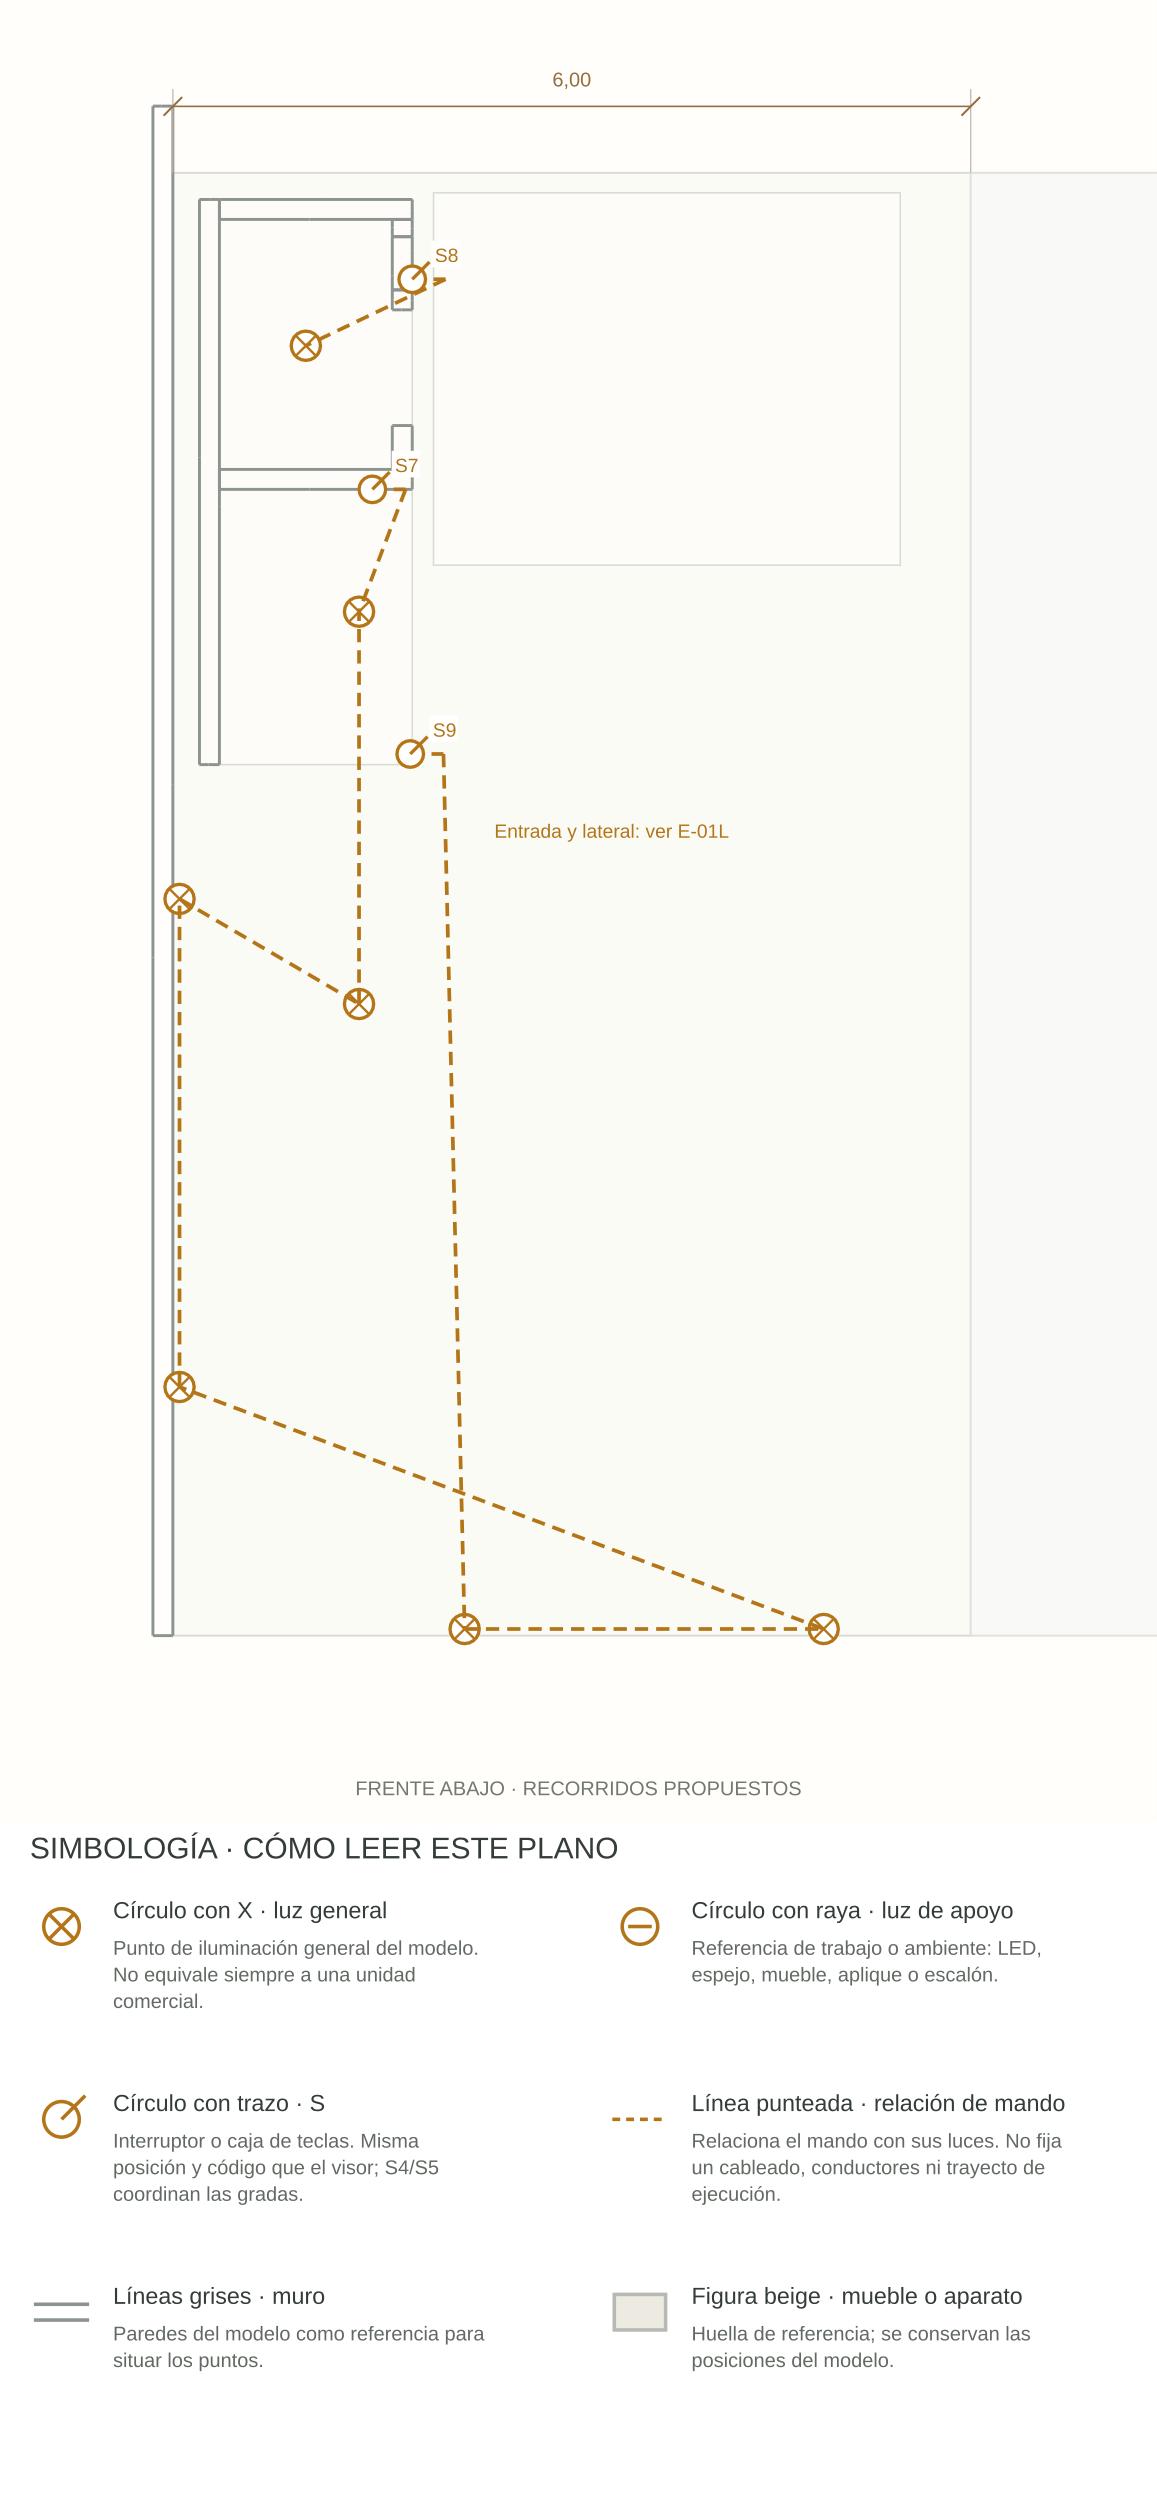
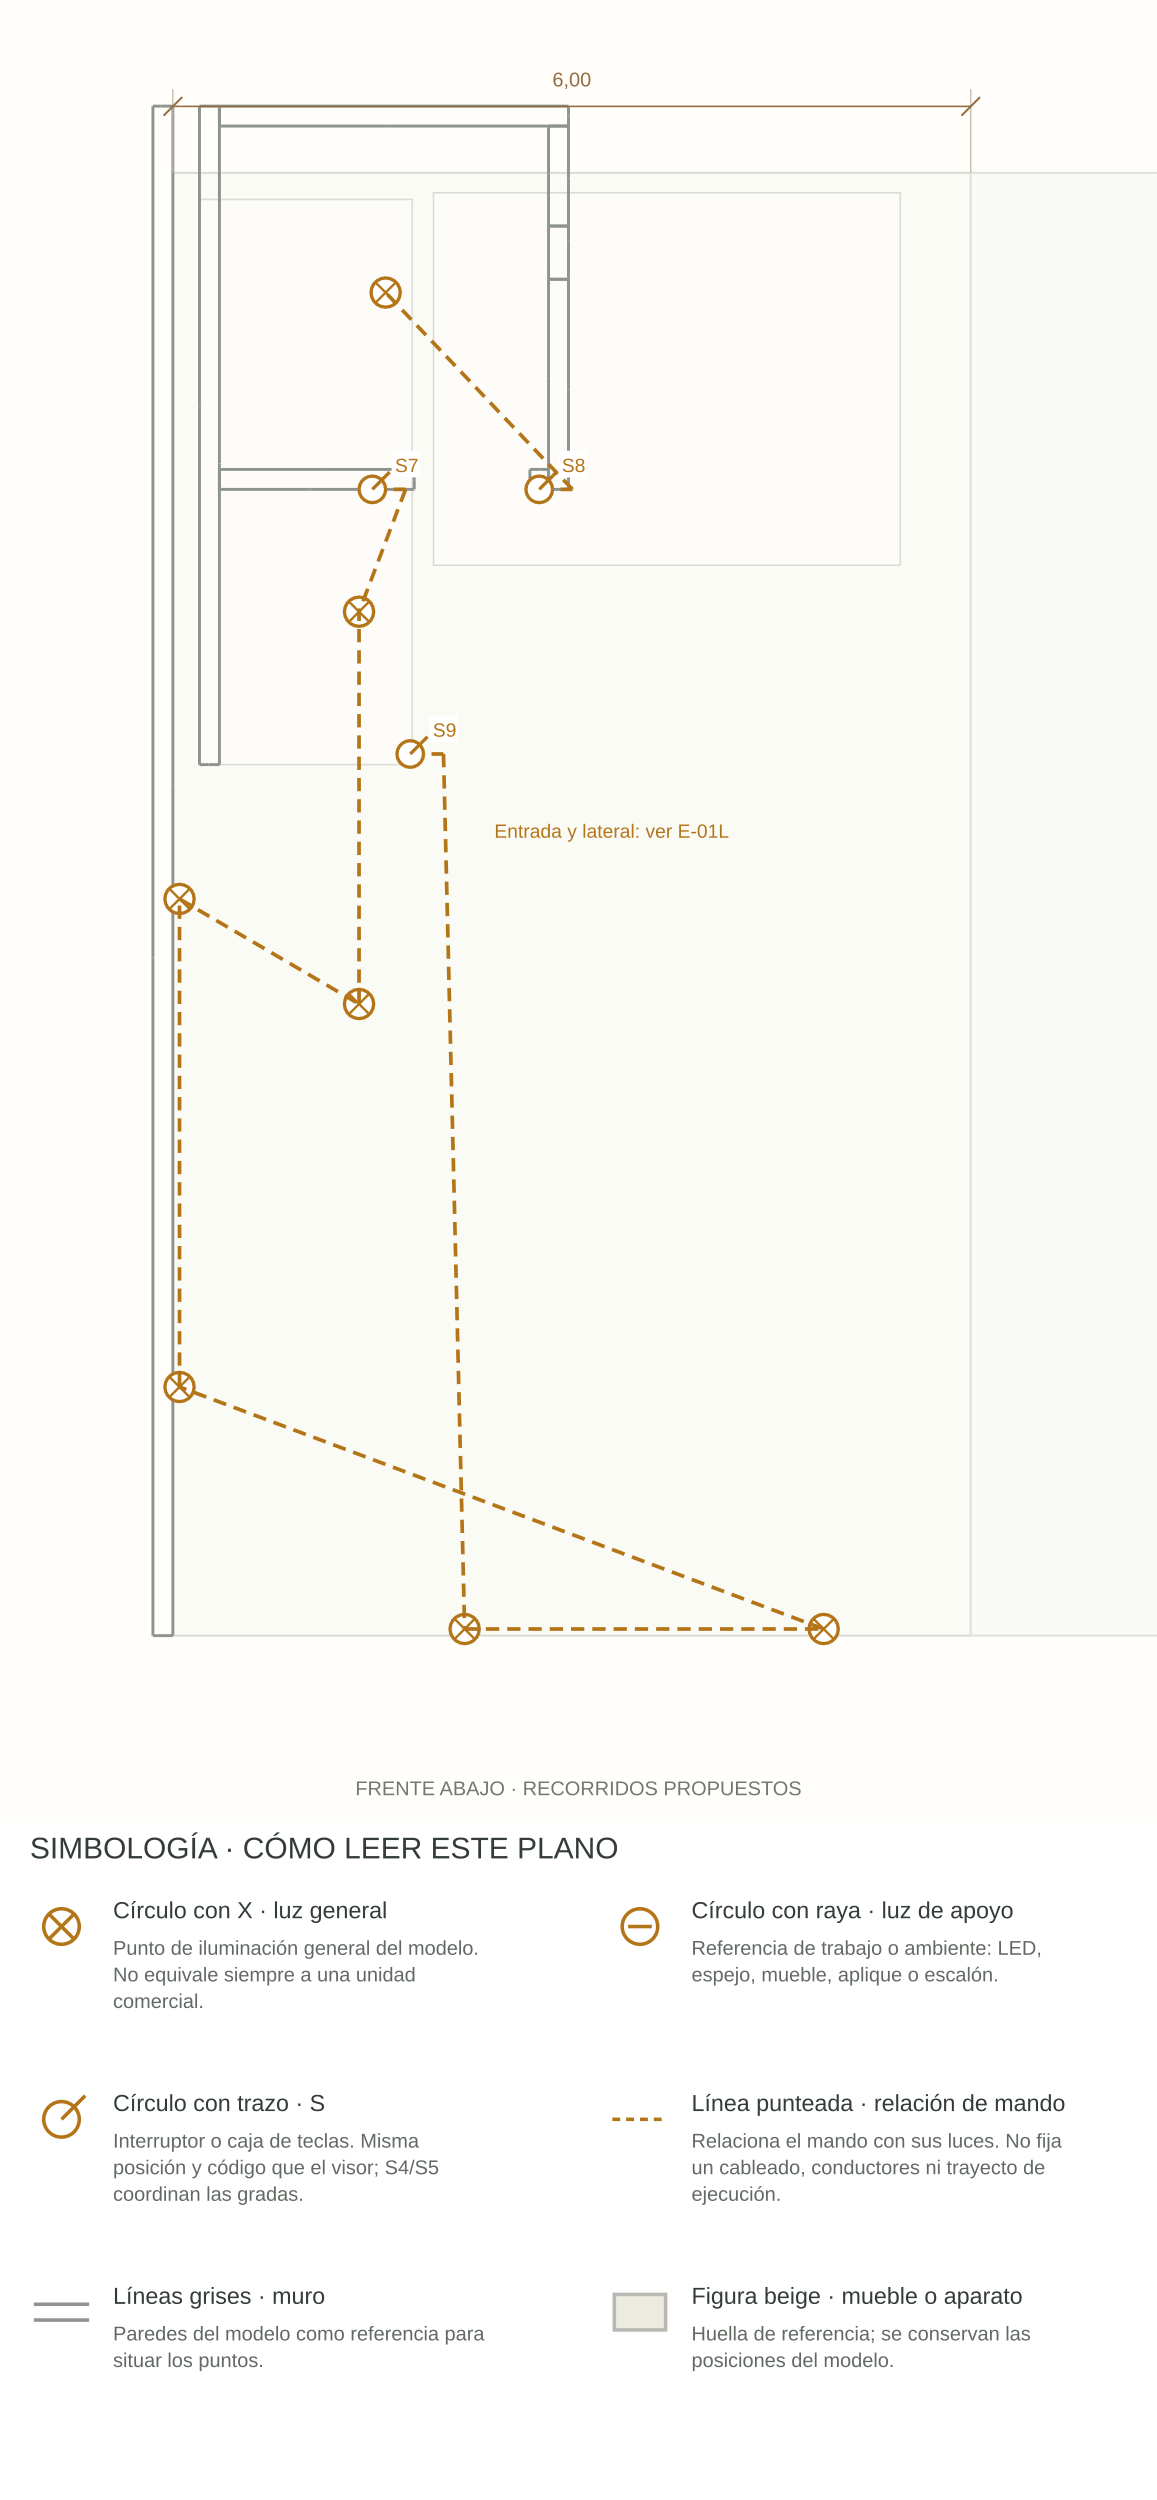
<svg xmlns="http://www.w3.org/2000/svg" viewBox="0 0 696 1504" role="img" aria-label="Iluminación y mandos · Patio">
  <rect width="100%" height="100%" fill="#fffefb" />
  <polygon points="104.0,984.0 584.0,984.0 584.0,104.0 104.0,104.0" fill="#fbfbf6" stroke="#d9dcd5" stroke-width="1.2" />
  <polygon points="584.0,984.0 824.0,984.0 824.0,104.0 584.0,104.0" fill="#f9f9f7" stroke="#e2e2dc" stroke-width="1.2" />
  <polygon points="120.0,460.0 248.0,460.0 248.0,120.0 120.0,120.0" fill="#fdfcf8" stroke="#d9dcd5" stroke-width="0.96" />
  <polygon points="260.8,340.0 541.6,340.0 541.6,116.0 260.8,116.0" fill="#fdfcf8" stroke="#d9dcd5" stroke-width="0.96" />
  <polyline points="132.0,460.0 125.489,460.0" fill="none" stroke="#8c9390" stroke-width="1.76" />
  <polyline points="125.489,460.0 120.0,460.0" fill="none" stroke="#8c9390" stroke-width="1.76" />
-   <polyline points="132.0,120.0 132.0,304.491" fill="none" stroke="#8c9390" stroke-width="1.76" />
-   <polyline points="132.0,304.491 132.0,460.0" fill="none" stroke="#8c9390" stroke-width="1.76" />
-   <polyline points="120.0,120.0 126.523,120.0" fill="none" stroke="#8c9390" stroke-width="1.76" />
-   <polyline points="126.523,120.0 132.0,120.0" fill="none" stroke="#8c9390" stroke-width="1.76" />
-   <polyline points="120.0,460.0 120.0,275.187" fill="none" stroke="#8c9390" stroke-width="1.76" />
-   <polyline points="120.0,275.187 120.0,120.0" fill="none" stroke="#8c9390" stroke-width="1.76" />
-   <polyline points="248.0,294.4 186.144,294.4" fill="none" stroke="#8c9390" stroke-width="1.76" />
-   <polyline points="186.144,294.4 132.0,294.4" fill="none" stroke="#8c9390" stroke-width="1.76" />
-   <polyline points="248.0,282.4 248.0,288.799" fill="none" stroke="#8c9390" stroke-width="1.76" />
-   <polyline points="248.0,288.799 248.0,294.4" fill="none" stroke="#8c9390" stroke-width="1.76" />
-   <polyline points="132.0,282.4 194.944,282.4" fill="none" stroke="#8c9390" stroke-width="1.76" />
-   <polyline points="194.944,282.4 248.0,282.4" fill="none" stroke="#8c9390" stroke-width="1.76" />
+   <polyline points="132.0,63.84 132.0,278.804" fill="none" stroke="#8c9390" stroke-width="1.76" />
+   <polyline points="132.0,278.804 132.0,460.0" fill="none" stroke="#8c9390" stroke-width="1.76" />
+   <polyline points="120.0,63.84 126.523,63.84" fill="none" stroke="#8c9390" stroke-width="1.76" />
+   <polyline points="126.523,63.84 132.0,63.84" fill="none" stroke="#8c9390" stroke-width="1.76" />
+   <polyline points="120.0,460.0 120.0,244.66" fill="none" stroke="#8c9390" stroke-width="1.76" />
+   <polyline points="120.0,244.66 120.0,63.84" fill="none" stroke="#8c9390" stroke-width="1.76" />
+   <polyline points="249.2,294.4 186.715,294.4" fill="none" stroke="#8c9390" stroke-width="1.76" />
+   <polyline points="186.715,294.4 132.0,294.4" fill="none" stroke="#8c9390" stroke-width="1.76" />
+   <polyline points="249.2,282.4 249.2,288.798" fill="none" stroke="#8c9390" stroke-width="1.76" />
+   <polyline points="249.2,288.798 249.2,294.4" fill="none" stroke="#8c9390" stroke-width="1.76" />
+   <polyline points="132.0,282.4 195.595,282.4" fill="none" stroke="#8c9390" stroke-width="1.76" />
+   <polyline points="195.595,282.4 249.2,282.4" fill="none" stroke="#8c9390" stroke-width="1.76" />
  <polyline points="132.0,294.4 132.0,287.889" fill="none" stroke="#8c9390" stroke-width="1.76" />
  <polyline points="132.0,287.889 132.0,282.4" fill="none" stroke="#8c9390" stroke-width="1.76" />
-   <polyline points="248.0,132.0 186.144,132.0" fill="none" stroke="#8c9390" stroke-width="1.76" />
-   <polyline points="186.144,132.0 132.0,132.0" fill="none" stroke="#8c9390" stroke-width="1.76" />
-   <polyline points="248.0,120.0 248.0,126.399" fill="none" stroke="#8c9390" stroke-width="1.76" />
-   <polyline points="248.0,126.399 248.0,132.0" fill="none" stroke="#8c9390" stroke-width="1.76" />
-   <polyline points="132.0,120.0 194.944,120.0" fill="none" stroke="#8c9390" stroke-width="1.76" />
-   <polyline points="194.944,120.0 248.0,120.0" fill="none" stroke="#8c9390" stroke-width="1.76" />
-   <polyline points="132.0,132.0 132.0,125.489" fill="none" stroke="#8c9390" stroke-width="1.76" />
-   <polyline points="132.0,125.489 132.0,120.0" fill="none" stroke="#8c9390" stroke-width="1.76" />
-   <polyline points="248.0,282.4 241.601,282.4" fill="none" stroke="#8c9390" stroke-width="1.76" />
-   <polyline points="241.601,282.4 236.0,282.4" fill="none" stroke="#8c9390" stroke-width="1.76" />
-   <polyline points="248.0,256.0 248.0,270.078" fill="none" stroke="#8c9390" stroke-width="1.76" />
-   <polyline points="248.0,270.078 248.0,282.4" fill="none" stroke="#8c9390" stroke-width="1.76" />
-   <polyline points="236.0,256.0 242.411,256.0" fill="none" stroke="#8c9390" stroke-width="1.76" />
-   <polyline points="242.411,256.0 248.0,256.0" fill="none" stroke="#8c9390" stroke-width="1.76" />
-   <polyline points="236.0,282.4 236.0,268.296" fill="none" stroke="#8c9390" stroke-width="1.76" />
-   <polyline points="236.0,268.296 236.0,256.0" fill="none" stroke="#8c9390" stroke-width="1.76" />
-   <polyline points="248.0,186.4 241.601,186.4" fill="none" stroke="#8c9390" stroke-width="1.76" />
-   <polyline points="241.601,186.4 236.0,186.4" fill="none" stroke="#8c9390" stroke-width="1.76" />
-   <polyline points="248.0,174.4 248.0,180.799" fill="none" stroke="#8c9390" stroke-width="1.76" />
-   <polyline points="248.0,180.799 248.0,186.4" fill="none" stroke="#8c9390" stroke-width="1.76" />
-   <polyline points="236.0,174.4 242.411,174.4" fill="none" stroke="#8c9390" stroke-width="1.76" />
-   <polyline points="242.411,174.4 248.0,174.4" fill="none" stroke="#8c9390" stroke-width="1.76" />
-   <polyline points="236.0,186.4 236.0,179.989" fill="none" stroke="#8c9390" stroke-width="1.76" />
-   <polyline points="236.0,179.989 236.0,174.4" fill="none" stroke="#8c9390" stroke-width="1.76" />
-   <polyline points="248.0,142.4 241.601,142.4" fill="none" stroke="#8c9390" stroke-width="1.76" />
-   <polyline points="241.601,142.4 236.0,142.4" fill="none" stroke="#8c9390" stroke-width="1.76" />
-   <polyline points="248.0,132.0 248.0,137.546" fill="none" stroke="#8c9390" stroke-width="1.76" />
-   <polyline points="248.0,137.546 248.0,142.4" fill="none" stroke="#8c9390" stroke-width="1.76" />
-   <polyline points="236.0,132.0 242.411,132.0" fill="none" stroke="#8c9390" stroke-width="1.76" />
-   <polyline points="242.411,132.0 248.0,132.0" fill="none" stroke="#8c9390" stroke-width="1.76" />
-   <polyline points="236.0,142.4 236.0,136.844" fill="none" stroke="#8c9390" stroke-width="1.76" />
-   <polyline points="236.0,136.844 236.0,132.0" fill="none" stroke="#8c9390" stroke-width="1.76" />
-   <polyline points="248.0,174.4 244.8,174.4" fill="none" stroke="#8c9390" stroke-width="1.76" />
-   <polyline points="244.8,174.4 236.0,174.4" fill="none" stroke="#8c9390" stroke-width="1.76" />
-   <polyline points="248.0,142.4 248.0,150.933" fill="none" stroke="#8c9390" stroke-width="1.76" />
-   <polyline points="248.0,150.933 248.0,174.4" fill="none" stroke="#8c9390" stroke-width="1.76" />
-   <polyline points="236.0,142.4 239.2,142.4" fill="none" stroke="#8c9390" stroke-width="1.76" />
-   <polyline points="239.2,142.4 248.0,142.4" fill="none" stroke="#8c9390" stroke-width="1.76" />
-   <polyline points="236.0,174.4 236.0,165.867" fill="none" stroke="#8c9390" stroke-width="1.76" />
-   <polyline points="236.0,165.867 236.0,142.4" fill="none" stroke="#8c9390" stroke-width="1.76" />
+   <polyline points="330.0,294.4 324.105,294.4" fill="none" stroke="#8c9390" stroke-width="1.76" />
+   <polyline points="324.105,294.4 318.8,294.4" fill="none" stroke="#8c9390" stroke-width="1.76" />
+   <polyline points="330.0,282.4 330.0,288.717" fill="none" stroke="#8c9390" stroke-width="1.76" />
+   <polyline points="330.0,288.717 330.0,294.4" fill="none" stroke="#8c9390" stroke-width="1.76" />
+   <polyline points="318.8,282.4 324.706,282.4" fill="none" stroke="#8c9390" stroke-width="1.76" />
+   <polyline points="324.706,282.4 330.0,282.4" fill="none" stroke="#8c9390" stroke-width="1.76" />
+   <polyline points="318.8,294.4 318.8,288.072" fill="none" stroke="#8c9390" stroke-width="1.76" />
+   <polyline points="318.8,288.072 318.8,282.4" fill="none" stroke="#8c9390" stroke-width="1.76" />
+   <polyline points="342.0,294.4 335.696,294.4" fill="none" stroke="#8c9390" stroke-width="1.76" />
+   <polyline points="335.696,294.4 330.0,294.4" fill="none" stroke="#8c9390" stroke-width="1.76" />
+   <polyline points="342.0,168.0 342.0,234.403" fill="none" stroke="#8c9390" stroke-width="1.76" />
+   <polyline points="342.0,234.403 342.0,294.4" fill="none" stroke="#8c9390" stroke-width="1.76" />
+   <polyline points="330.0,168.0 336.317,168.0" fill="none" stroke="#8c9390" stroke-width="1.76" />
+   <polyline points="336.317,168.0 342.0,168.0" fill="none" stroke="#8c9390" stroke-width="1.76" />
+   <polyline points="330.0,294.4 330.0,227.866" fill="none" stroke="#8c9390" stroke-width="1.76" />
+   <polyline points="330.0,227.866 330.0,168.0" fill="none" stroke="#8c9390" stroke-width="1.76" />
+   <polyline points="342.0,136.0 335.696,136.0" fill="none" stroke="#8c9390" stroke-width="1.76" />
+   <polyline points="335.696,136.0 330.0,136.0" fill="none" stroke="#8c9390" stroke-width="1.76" />
+   <polyline points="342.0,75.84 342.0,107.445" fill="none" stroke="#8c9390" stroke-width="1.76" />
+   <polyline points="342.0,107.445 342.0,136.0" fill="none" stroke="#8c9390" stroke-width="1.76" />
+   <polyline points="330.0,75.84 336.317,75.84" fill="none" stroke="#8c9390" stroke-width="1.76" />
+   <polyline points="336.317,75.84 342.0,75.84" fill="none" stroke="#8c9390" stroke-width="1.76" />
+   <polyline points="330.0,136.0 330.0,104.333" fill="none" stroke="#8c9390" stroke-width="1.76" />
+   <polyline points="330.0,104.333 330.0,75.84" fill="none" stroke="#8c9390" stroke-width="1.76" />
+   <polyline points="342.0,168.0 338.8,168.0" fill="none" stroke="#8c9390" stroke-width="1.76" />
+   <polyline points="338.8,168.0 330.0,168.0" fill="none" stroke="#8c9390" stroke-width="1.76" />
+   <polyline points="342.0,136.0 342.0,144.533" fill="none" stroke="#8c9390" stroke-width="1.76" />
+   <polyline points="342.0,144.533 342.0,168.0" fill="none" stroke="#8c9390" stroke-width="1.76" />
+   <polyline points="330.0,136.0 333.2,136.0" fill="none" stroke="#8c9390" stroke-width="1.76" />
+   <polyline points="333.2,136.0 342.0,136.0" fill="none" stroke="#8c9390" stroke-width="1.76" />
+   <polyline points="330.0,168.0 330.0,159.467" fill="none" stroke="#8c9390" stroke-width="1.76" />
+   <polyline points="330.0,159.467 330.0,136.0" fill="none" stroke="#8c9390" stroke-width="1.76" />
+   <polyline points="342.0,75.84 231.678,75.84" fill="none" stroke="#8c9390" stroke-width="1.76" />
+   <polyline points="231.678,75.84 132.0,75.84" fill="none" stroke="#8c9390" stroke-width="1.76" />
+   <polyline points="342.0,63.84 342.0,70.144" fill="none" stroke="#8c9390" stroke-width="1.76" />
+   <polyline points="342.0,70.144 342.0,75.84" fill="none" stroke="#8c9390" stroke-width="1.76" />
+   <polyline points="132.0,63.84 245.95,63.84" fill="none" stroke="#8c9390" stroke-width="1.76" />
+   <polyline points="245.95,63.84 342.0,63.84" fill="none" stroke="#8c9390" stroke-width="1.76" />
+   <polyline points="132.0,75.84 132.0,69.329" fill="none" stroke="#8c9390" stroke-width="1.76" />
+   <polyline points="132.0,69.329 132.0,63.84" fill="none" stroke="#8c9390" stroke-width="1.76" />
  <polyline points="104.0,984.0 98.68,984.0" fill="none" stroke="#8c9390" stroke-width="1.76" />
  <polyline points="98.68,984.0 92.0,984.0" fill="none" stroke="#8c9390" stroke-width="1.76" />
  <polyline points="104.0,63.84 104.0,471.778" fill="none" stroke="#8c9390" stroke-width="1.76" />
  <polyline points="104.0,471.778 104.0,984.0" fill="none" stroke="#8c9390" stroke-width="1.76" />
  <polyline points="92.0,63.84 97.32,63.84" fill="none" stroke="#8c9390" stroke-width="1.76" />
  <polyline points="97.32,63.84 104.0,63.84" fill="none" stroke="#8c9390" stroke-width="1.76" />
  <polyline points="92.0,984.0 92.0,576.062" fill="none" stroke="#8c9390" stroke-width="1.76" />
  <polyline points="92.0,576.062 92.0,63.84" fill="none" stroke="#8c9390" stroke-width="1.76" />
  <polyline points="104.0,104.0 104.0,53.6" fill="none" stroke="#bdb3a4" stroke-width="0.72" data-plan-dimensions="true" />
  <polyline points="584.0,104.0 584.0,53.6" fill="none" stroke="#bdb3a4" stroke-width="0.72" data-plan-dimensions="true" />
  <polyline points="104.0,64.0 584.0,64.0" fill="none" stroke="#936c40" stroke-width="0.96" data-plan-dimensions="true" />
  <polyline points="98.4,69.6 109.6,58.4" fill="none" stroke="#936c40" stroke-width="1.2" data-plan-dimensions="true" />
  <polyline points="578.4,69.6 589.6,58.4" fill="none" stroke="#936c40" stroke-width="1.2" data-plan-dimensions="true" />
  <text x="344.0" y="52.0" font-family="Arial,sans-serif" font-size="12.0" fill="#936c40" text-anchor="middle" data-plan-dimensions="true">6,00</text>
  <text x="348.0" y="1080.0" font-family="Arial,sans-serif" font-size="12.0" fill="#72786f" text-anchor="middle">FRENTE ABAJO · RECORRIDOS PROPUESTOS</text>
  <polygon points="288.32,980.0 287.889,977.281 286.639,974.827 284.693,972.881 282.239,971.631 279.52,971.2 276.801,971.631 274.347,972.881 272.401,974.827 271.151,977.281 270.72,980.0 271.151,982.719 272.401,985.173 274.347,987.119 276.801,988.369 279.52,988.8 282.239,988.369 284.693,987.119 286.639,985.173 287.889,982.719" fill="#ffffff" stroke="#b47518" stroke-width="2.0" />
  <polyline points="273.12,986.4 285.92,973.6" fill="none" stroke="#b47518" stroke-width="1.44" />
  <polyline points="273.12,973.6 285.92,986.4" fill="none" stroke="#b47518" stroke-width="1.44" />
  <polygon points="504.32,980.0 503.889,977.281 502.639,974.827 500.693,972.881 498.239,971.631 495.52,971.2 492.801,971.631 490.347,972.881 488.401,974.827 487.151,977.281 486.72,980.0 487.151,982.719 488.401,985.173 490.347,987.119 492.801,988.369 495.52,988.8 498.239,988.369 500.693,987.119 502.639,985.173 503.889,982.719" fill="#ffffff" stroke="#b47518" stroke-width="2.0" />
  <polyline points="489.12,986.4 501.92,973.6" fill="none" stroke="#b47518" stroke-width="1.44" />
  <polyline points="489.12,973.6 501.92,986.4" fill="none" stroke="#b47518" stroke-width="1.44" />
  <polygon points="116.8,834.4 116.369,831.681 115.119,829.227 113.173,827.281 110.719,826.031 108.0,825.6 105.281,826.031 102.827,827.281 100.881,829.227 99.631,831.681 99.2,834.4 99.631,837.119 100.881,839.573 102.827,841.519 105.281,842.769 108.0,843.2 110.719,842.769 113.173,841.519 115.119,839.573 116.369,837.119" fill="#ffffff" stroke="#b47518" stroke-width="2.0" />
  <polyline points="101.6,840.8 114.4,828.0" fill="none" stroke="#b47518" stroke-width="1.44" />
  <polyline points="101.6,828.0 114.4,840.8" fill="none" stroke="#b47518" stroke-width="1.44" />
  <polygon points="116.8,540.8 116.369,538.081 115.119,535.627 113.173,533.681 110.719,532.431 108.0,532.0 105.281,532.431 102.827,533.681 100.881,535.627 99.631,538.081 99.2,540.8 99.631,543.519 100.881,545.973 102.827,547.919 105.281,549.169 108.0,549.6 110.719,549.169 113.173,547.919 115.119,545.973 116.369,543.519" fill="#ffffff" stroke="#b47518" stroke-width="2.0" />
  <polyline points="101.6,547.2 114.4,534.4" fill="none" stroke="#b47518" stroke-width="1.44" />
  <polyline points="101.6,534.4 114.4,547.2" fill="none" stroke="#b47518" stroke-width="1.44" />
  <polygon points="224.8,604.0 224.369,601.281 223.119,598.827 221.173,596.881 218.719,595.631 216.0,595.2 213.281,595.631 210.827,596.881 208.881,598.827 207.631,601.281 207.2,604.0 207.631,606.719 208.881,609.173 210.827,611.119 213.281,612.369 216.0,612.8 218.719,612.369 221.173,611.119 223.119,609.173 224.369,606.719" fill="#ffffff" stroke="#b47518" stroke-width="2.0" />
  <polyline points="209.6,610.4 222.4,597.6" fill="none" stroke="#b47518" stroke-width="1.44" />
  <polyline points="209.6,597.6 222.4,610.4" fill="none" stroke="#b47518" stroke-width="1.44" />
  <polygon points="224.8,368.0 224.369,365.281 223.119,362.827 221.173,360.881 218.719,359.631 216.0,359.2 213.281,359.631 210.827,360.881 208.881,362.827 207.631,365.281 207.2,368.0 207.631,370.719 208.881,373.173 210.827,375.119 213.281,376.369 216.0,376.8 218.719,376.369 221.173,375.119 223.119,373.173 224.369,370.719" fill="#ffffff" stroke="#b47518" stroke-width="2.0" />
  <polyline points="209.6,374.4 222.4,361.6" fill="none" stroke="#b47518" stroke-width="1.44" />
  <polyline points="209.6,361.6 222.4,374.4" fill="none" stroke="#b47518" stroke-width="1.44" />
-   <polygon points="192.8,208.0 192.369,205.281 191.119,202.827 189.173,200.881 186.719,199.631 184.0,199.2 181.281,199.631 178.827,200.881 176.881,202.827 175.631,205.281 175.2,208.0 175.631,210.719 176.881,213.173 178.827,215.119 181.281,216.369 184.0,216.8 186.719,216.369 189.173,215.119 191.119,213.173 192.369,210.719" fill="#ffffff" stroke="#b47518" stroke-width="2.0" />
-   <polyline points="177.6,214.4 190.4,201.6" fill="none" stroke="#b47518" stroke-width="1.44" />
-   <polyline points="177.6,201.6 190.4,214.4" fill="none" stroke="#b47518" stroke-width="1.44" />
+   <polygon points="240.8,176.0 240.369,173.281 239.119,170.827 237.173,168.881 234.719,167.631 232.0,167.2 229.281,167.631 226.827,168.881 224.881,170.827 223.631,173.281 223.2,176.0 223.631,178.719 224.881,181.173 226.827,183.119 229.281,184.369 232.0,184.8 234.719,184.369 237.173,183.119 239.119,181.173 240.369,178.719" fill="#ffffff" stroke="#b47518" stroke-width="2.0" />
+   <polyline points="225.6,182.4 238.4,169.6" fill="none" stroke="#b47518" stroke-width="1.44" />
+   <polyline points="225.6,169.6 238.4,182.4" fill="none" stroke="#b47518" stroke-width="1.44" />
  <polyline points="224.0,294.4 244.0,294.4" fill="none" stroke="#b47518" stroke-width="2.24" stroke-dasharray="8.0 4.8" />
  <polyline points="244.0,294.4 216.0,368.0" fill="none" stroke="#b47518" stroke-width="2.24" stroke-dasharray="8.0 4.8" />
-   <polyline points="248.0,168.0 268.0,168.0" fill="none" stroke="#b47518" stroke-width="2.24" stroke-dasharray="8.0 4.8" />
-   <polyline points="268.0,168.0 184.0,208.0" fill="none" stroke="#b47518" stroke-width="2.24" stroke-dasharray="8.0 4.8" />
+   <polyline points="324.4,294.4 344.4,294.4" fill="none" stroke="#b47518" stroke-width="2.24" stroke-dasharray="8.0 4.8" />
+   <polyline points="344.4,294.4 232.0,176.0" fill="none" stroke="#b47518" stroke-width="2.24" stroke-dasharray="8.0 4.8" />
  <polyline points="246.8,453.6 266.8,453.6" fill="none" stroke="#b47518" stroke-width="2.24" stroke-dasharray="8.0 4.8" />
  <polyline points="266.8,453.6 279.52,980.0" fill="none" stroke="#b47518" stroke-width="2.24" stroke-dasharray="8.0 4.8" />
  <polyline points="279.52,980.0 495.52,980.0" fill="none" stroke="#b47518" stroke-width="2.24" stroke-dasharray="8.0 4.8" />
  <polyline points="495.52,980.0 108.0,834.4" fill="none" stroke="#b47518" stroke-width="2.24" stroke-dasharray="8.0 4.8" />
  <polyline points="108.0,834.4 108.0,540.8" fill="none" stroke="#b47518" stroke-width="2.24" stroke-dasharray="8.0 4.8" />
  <polyline points="108.0,540.8 216.0,604.0" fill="none" stroke="#b47518" stroke-width="2.24" stroke-dasharray="8.0 4.8" />
  <polyline points="216.0,604.0 216.0,368.0" fill="none" stroke="#b47518" stroke-width="2.24" stroke-dasharray="8.0 4.8" />
  <polygon points="232.0,294.4 231.608,291.928 230.472,289.698 228.702,287.928 226.472,286.792 224.0,286.4 221.528,286.792 219.298,287.928 217.528,289.698 216.392,291.928 216.0,294.4 216.392,296.872 217.528,299.102 219.298,300.872 221.528,302.008 224.0,302.4 226.472,302.008 228.702,300.872 230.472,299.102 231.608,296.872" fill="#ffffff" stroke="#b47518" stroke-width="2.0" />
  <polyline points="224.0,294.4 234.4,284.0" fill="none" stroke="#b47518" stroke-width="2.0" />
  <polygon points="235.6,287.2 252.592,287.2 252.592,271.2 235.6,271.2" fill="#ffffff" stroke="none" stroke-width="0" />
  <text x="237.6" y="284.0" font-family="Arial,sans-serif" font-size="11.6" fill="#b47518" text-anchor="start">S7</text>
-   <polygon points="256.0,168.0 255.608,165.528 254.472,163.298 252.702,161.528 250.472,160.392 248.0,160.0 245.528,160.392 243.298,161.528 241.528,163.298 240.392,165.528 240.0,168.0 240.392,170.472 241.528,172.702 243.298,174.472 245.528,175.608 248.0,176.0 250.472,175.608 252.702,174.472 254.472,172.702 255.608,170.472" fill="#ffffff" stroke="#b47518" stroke-width="2.0" />
-   <polyline points="248.0,168.0 258.4,157.6" fill="none" stroke="#b47518" stroke-width="2.0" />
-   <polygon points="259.6,160.8 276.592,160.8 276.592,144.8 259.6,144.8" fill="#ffffff" stroke="none" stroke-width="0" />
-   <text x="261.6" y="157.6" font-family="Arial,sans-serif" font-size="11.6" fill="#b47518" text-anchor="start">S8</text>
+   <polygon points="332.4,294.4 332.008,291.928 330.872,289.698 329.102,287.928 326.872,286.792 324.4,286.4 321.928,286.792 319.698,287.928 317.928,289.698 316.792,291.928 316.4,294.4 316.792,296.872 317.928,299.102 319.698,300.872 321.928,302.008 324.4,302.4 326.872,302.008 329.102,300.872 330.872,299.102 332.008,296.872" fill="#ffffff" stroke="#b47518" stroke-width="2.0" />
+   <polyline points="324.4,294.4 334.8,284.0" fill="none" stroke="#b47518" stroke-width="2.0" />
+   <polygon points="336.0,287.2 352.992,287.2 352.992,271.2 336.0,271.2" fill="#ffffff" stroke="none" stroke-width="0" />
+   <text x="338.0" y="284.0" font-family="Arial,sans-serif" font-size="11.6" fill="#b47518" text-anchor="start">S8</text>
  <polygon points="254.8,453.6 254.408,451.128 253.272,448.898 251.502,447.128 249.272,445.992 246.8,445.6 244.328,445.992 242.098,447.128 240.328,448.898 239.192,451.128 238.8,453.6 239.192,456.072 240.328,458.302 242.098,460.072 244.328,461.208 246.8,461.6 249.272,461.208 251.502,460.072 253.272,458.302 254.408,456.072" fill="#ffffff" stroke="#b47518" stroke-width="2.0" />
  <polyline points="246.8,453.6 257.2,443.2" fill="none" stroke="#b47518" stroke-width="2.0" />
  <polygon points="258.4,446.4 275.392,446.4 275.392,430.4 258.4,430.4" fill="#ffffff" stroke="none" stroke-width="0" />
  <text x="260.4" y="443.2" font-family="Arial,sans-serif" font-size="11.6" fill="#b47518" text-anchor="start">S9</text>
  <text x="368.0" y="504.0" font-family="Arial,sans-serif" font-size="11.6" fill="#b47518" text-anchor="middle">Entrada y lateral: ver E-01L</text>
  <g data-symbol-legend="true">
    <rect x="0" y="1096.0" width="696" height="408" fill="#ffffff" />
    <text x="18" y="1118.0" font-family="Arial,sans-serif" font-size="18" fill="#343c3b">SIMBOLOGÍA · CÓMO LEER ESTE PLANO</text>
    <svg viewBox="0 0 32 32" role="img" aria-label="Círculo con X · luz general" x="18.0" y="1140.0" width="38" height="38">
      <circle cx="16" cy="16" r="9" fill="white" stroke="#b47518" stroke-width="1.8" />
      <polyline points="10,10 22,22" fill="none" stroke="#b47518" stroke-width="1.8" />
      <polyline points="10,22 22,10" fill="none" stroke="#b47518" stroke-width="1.8" />
    </svg>
    <text x="68.0" y="1154.0" font-family="Arial,sans-serif" font-size="14" fill="#343c3b">Círculo con X · luz general</text>
    <text x="68.0" y="1176.0" font-family="Arial,sans-serif" font-size="12" fill="#626962">Punto de iluminación general del modelo.</text>
    <text x="68.0" y="1192.0" font-family="Arial,sans-serif" font-size="12" fill="#626962">No equivale siempre a una unidad</text>
    <text x="68.0" y="1208.0" font-family="Arial,sans-serif" font-size="12" fill="#626962">comercial.</text>
    <svg viewBox="0 0 32 32" role="img" aria-label="Círculo con raya · luz de apoyo" x="366" y="1140.0" width="38" height="38">
      <circle cx="16" cy="16" r="9" fill="white" stroke="#b47518" stroke-width="1.8" />
      <polyline points="10,16 22,16" fill="none" stroke="#b47518" stroke-width="1.8" />
    </svg>
    <text x="416" y="1154.0" font-family="Arial,sans-serif" font-size="14" fill="#343c3b">Círculo con raya · luz de apoyo</text>
    <text x="416" y="1176.0" font-family="Arial,sans-serif" font-size="12" fill="#626962">Referencia de trabajo o ambiente: LED,</text>
    <text x="416" y="1192.0" font-family="Arial,sans-serif" font-size="12" fill="#626962">espejo, mueble, aplique o escalón.</text>
    <svg viewBox="0 0 32 32" role="img" aria-label="Círculo con trazo · S" x="18.0" y="1256.0" width="38" height="38">
      <circle cx="16" cy="16" r="9" fill="white" stroke="#b47518" stroke-width="1.8" />
      <polyline points="16,16 28,4" fill="none" stroke="#b47518" stroke-width="1.8" />
    </svg>
    <text x="68.0" y="1270.0" font-family="Arial,sans-serif" font-size="14" fill="#343c3b">Círculo con trazo · S</text>
    <text x="68.0" y="1292.0" font-family="Arial,sans-serif" font-size="12" fill="#626962">Interruptor o caja de teclas. Misma</text>
    <text x="68.0" y="1308.0" font-family="Arial,sans-serif" font-size="12" fill="#626962">posición y código que el visor; S4/S5</text>
    <text x="68.0" y="1324.0" font-family="Arial,sans-serif" font-size="12" fill="#626962">coordinan las gradas.</text>
    <svg viewBox="0 0 32 32" role="img" aria-label="Línea punteada · relación de mando" x="366" y="1256.0" width="38" height="38">
      <polyline points="2,16 30,16" fill="none" stroke="#b47518" stroke-width="1.8" stroke-dasharray="4 3" />
    </svg>
    <text x="416" y="1270.0" font-family="Arial,sans-serif" font-size="14" fill="#343c3b">Línea punteada · relación de mando</text>
    <text x="416" y="1292.0" font-family="Arial,sans-serif" font-size="12" fill="#626962">Relaciona el mando con sus luces. No fija</text>
    <text x="416" y="1308.0" font-family="Arial,sans-serif" font-size="12" fill="#626962">un cableado, conductores ni trayecto de</text>
    <text x="416" y="1324.0" font-family="Arial,sans-serif" font-size="12" fill="#626962">ejecución.</text>
    <svg viewBox="0 0 32 32" role="img" aria-label="Líneas grises · muro" x="18.0" y="1372.0" width="38" height="38">
      <polyline points="2,12 30,12" fill="none" stroke="#8c9390" stroke-width="1.8" />
      <polyline points="2,20 30,20" fill="none" stroke="#8c9390" stroke-width="1.8" />
    </svg>
    <text x="68.0" y="1386.0" font-family="Arial,sans-serif" font-size="14" fill="#343c3b">Líneas grises · muro</text>
    <text x="68.0" y="1408.0" font-family="Arial,sans-serif" font-size="12" fill="#626962">Paredes del modelo como referencia para</text>
    <text x="68.0" y="1424.0" font-family="Arial,sans-serif" font-size="12" fill="#626962">situar los puntos.</text>
    <svg viewBox="0 0 32 32" role="img" aria-label="Figura beige · mueble o aparato" x="366" y="1372.0" width="38" height="38">
      <rect x="3" y="7" width="26" height="18" fill="#edeae2" stroke="#b8b9b3" stroke-width="1.8" />
    </svg>
    <text x="416" y="1386.0" font-family="Arial,sans-serif" font-size="14" fill="#343c3b">Figura beige · mueble o aparato</text>
    <text x="416" y="1408.0" font-family="Arial,sans-serif" font-size="12" fill="#626962">Huella de referencia; se conservan las</text>
    <text x="416" y="1424.0" font-family="Arial,sans-serif" font-size="12" fill="#626962">posiciones del modelo.</text>
  </g>
</svg>
